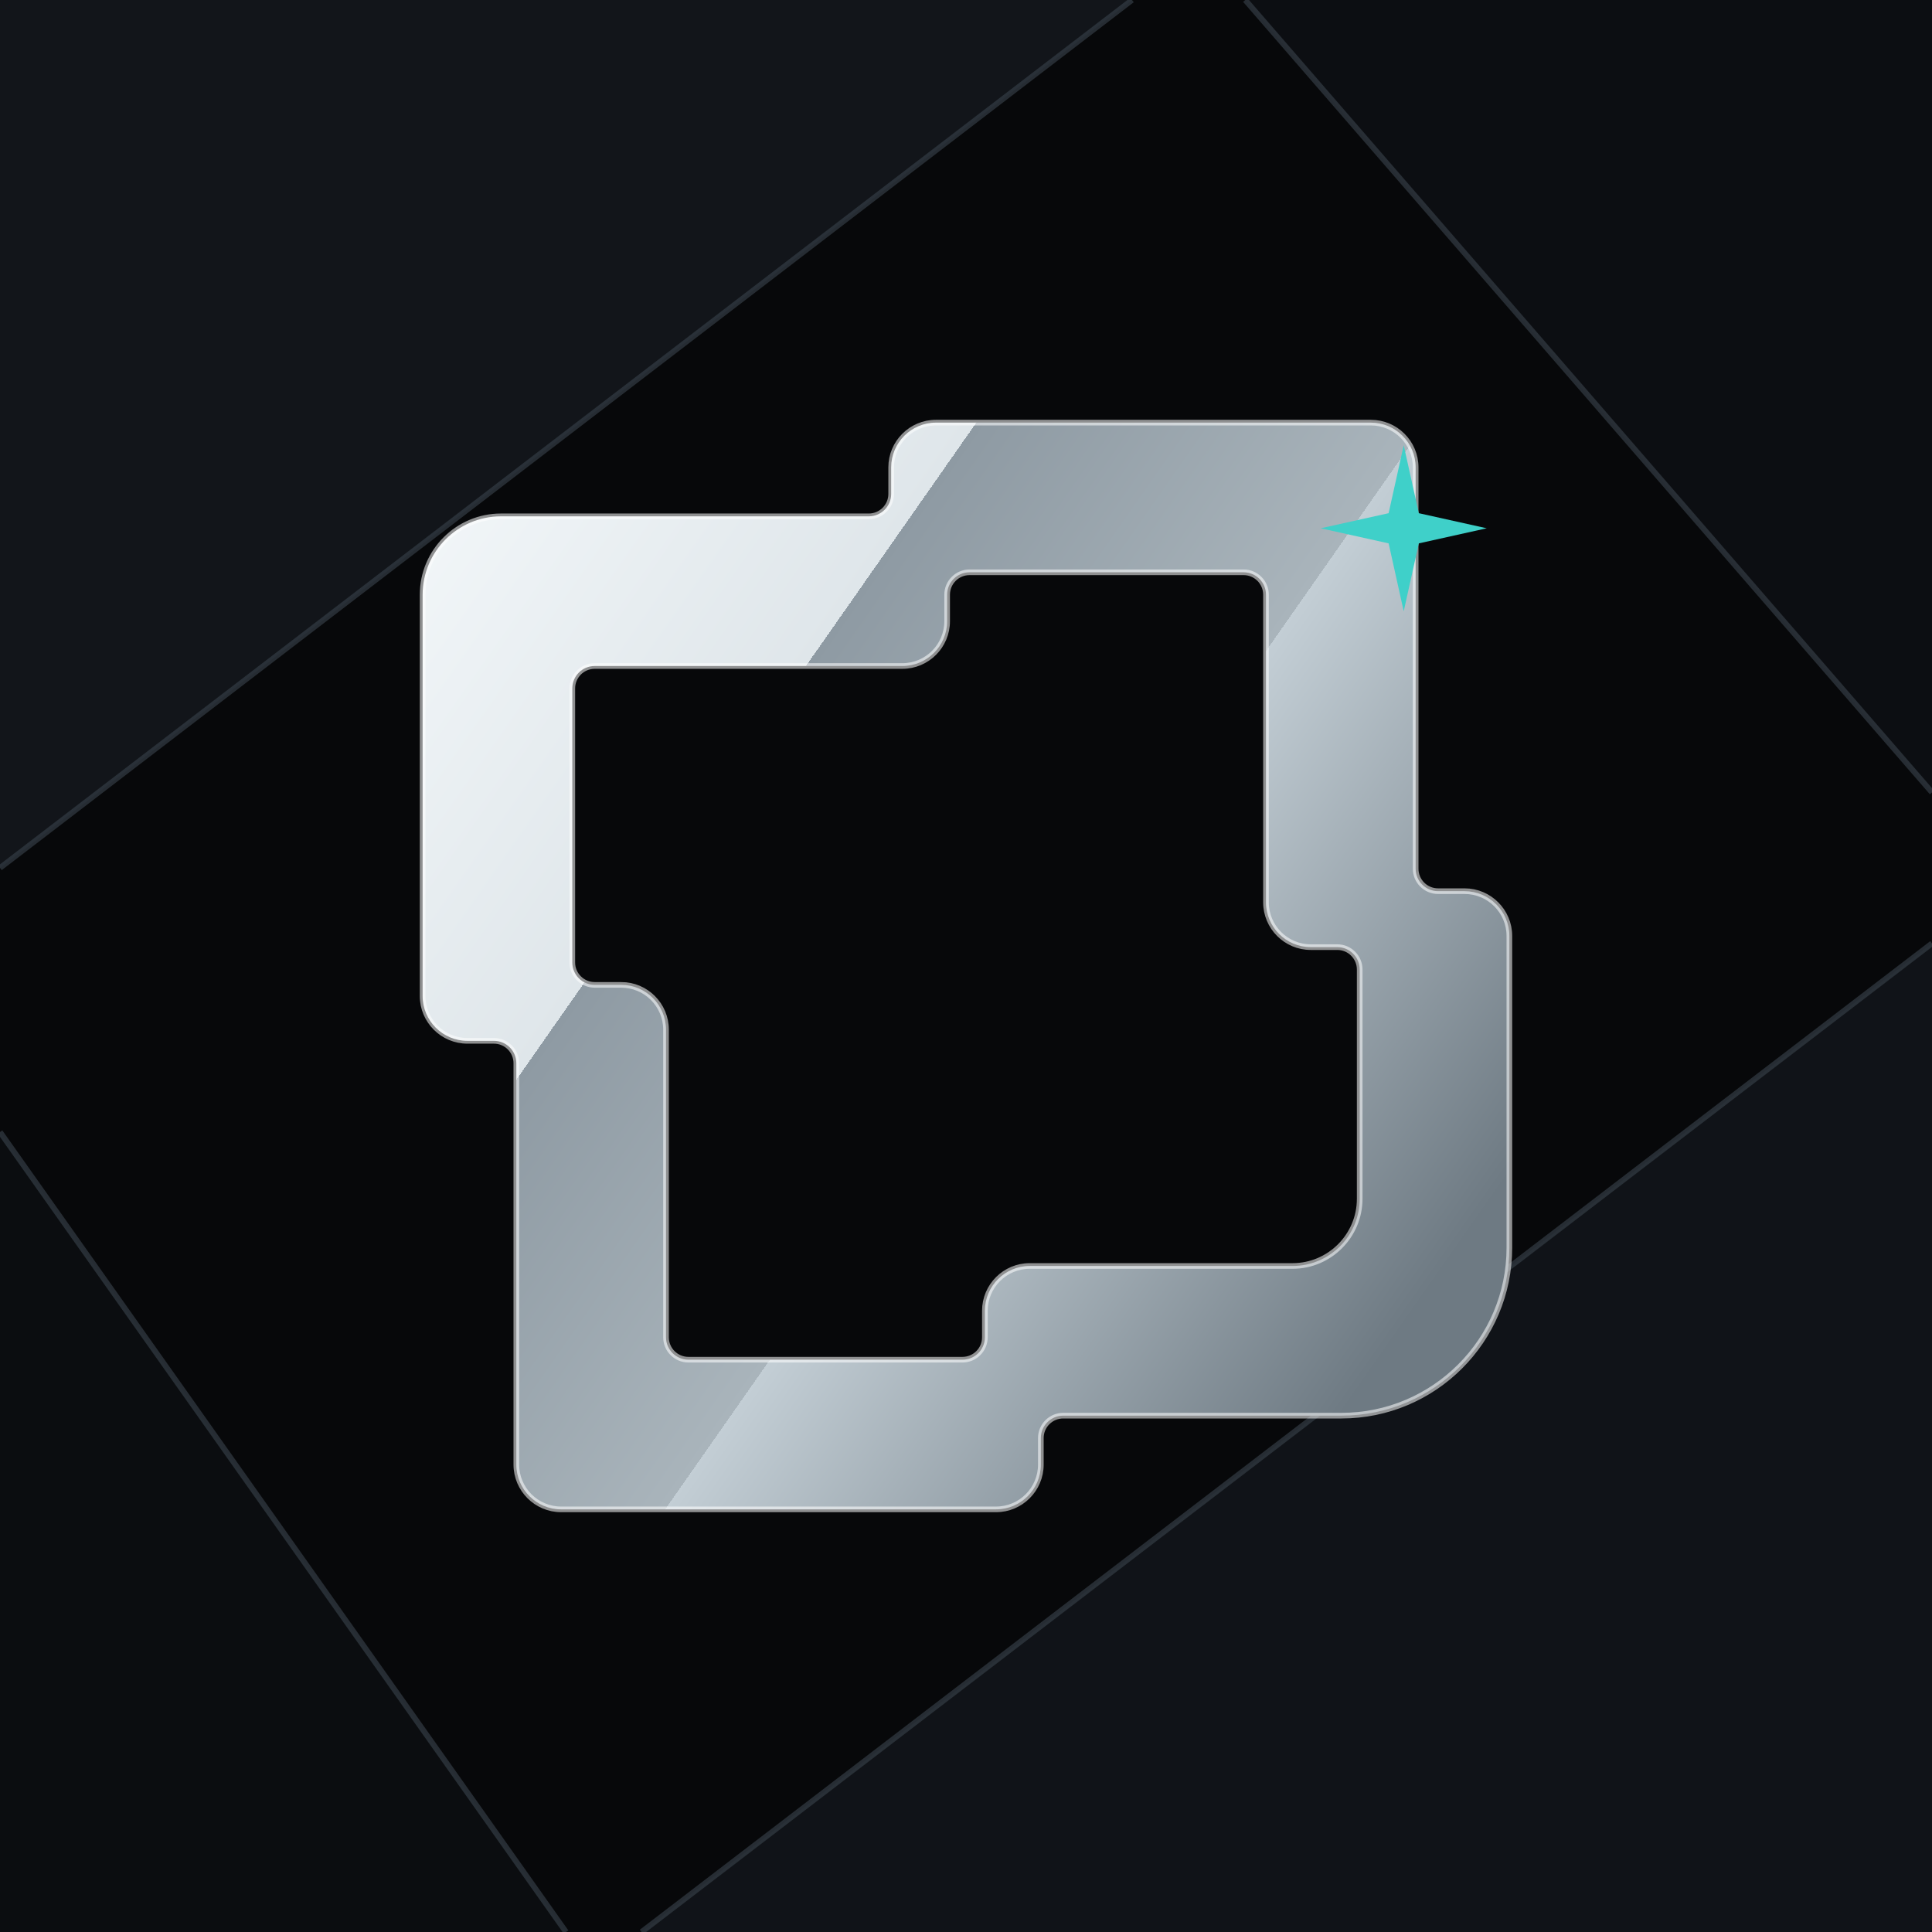
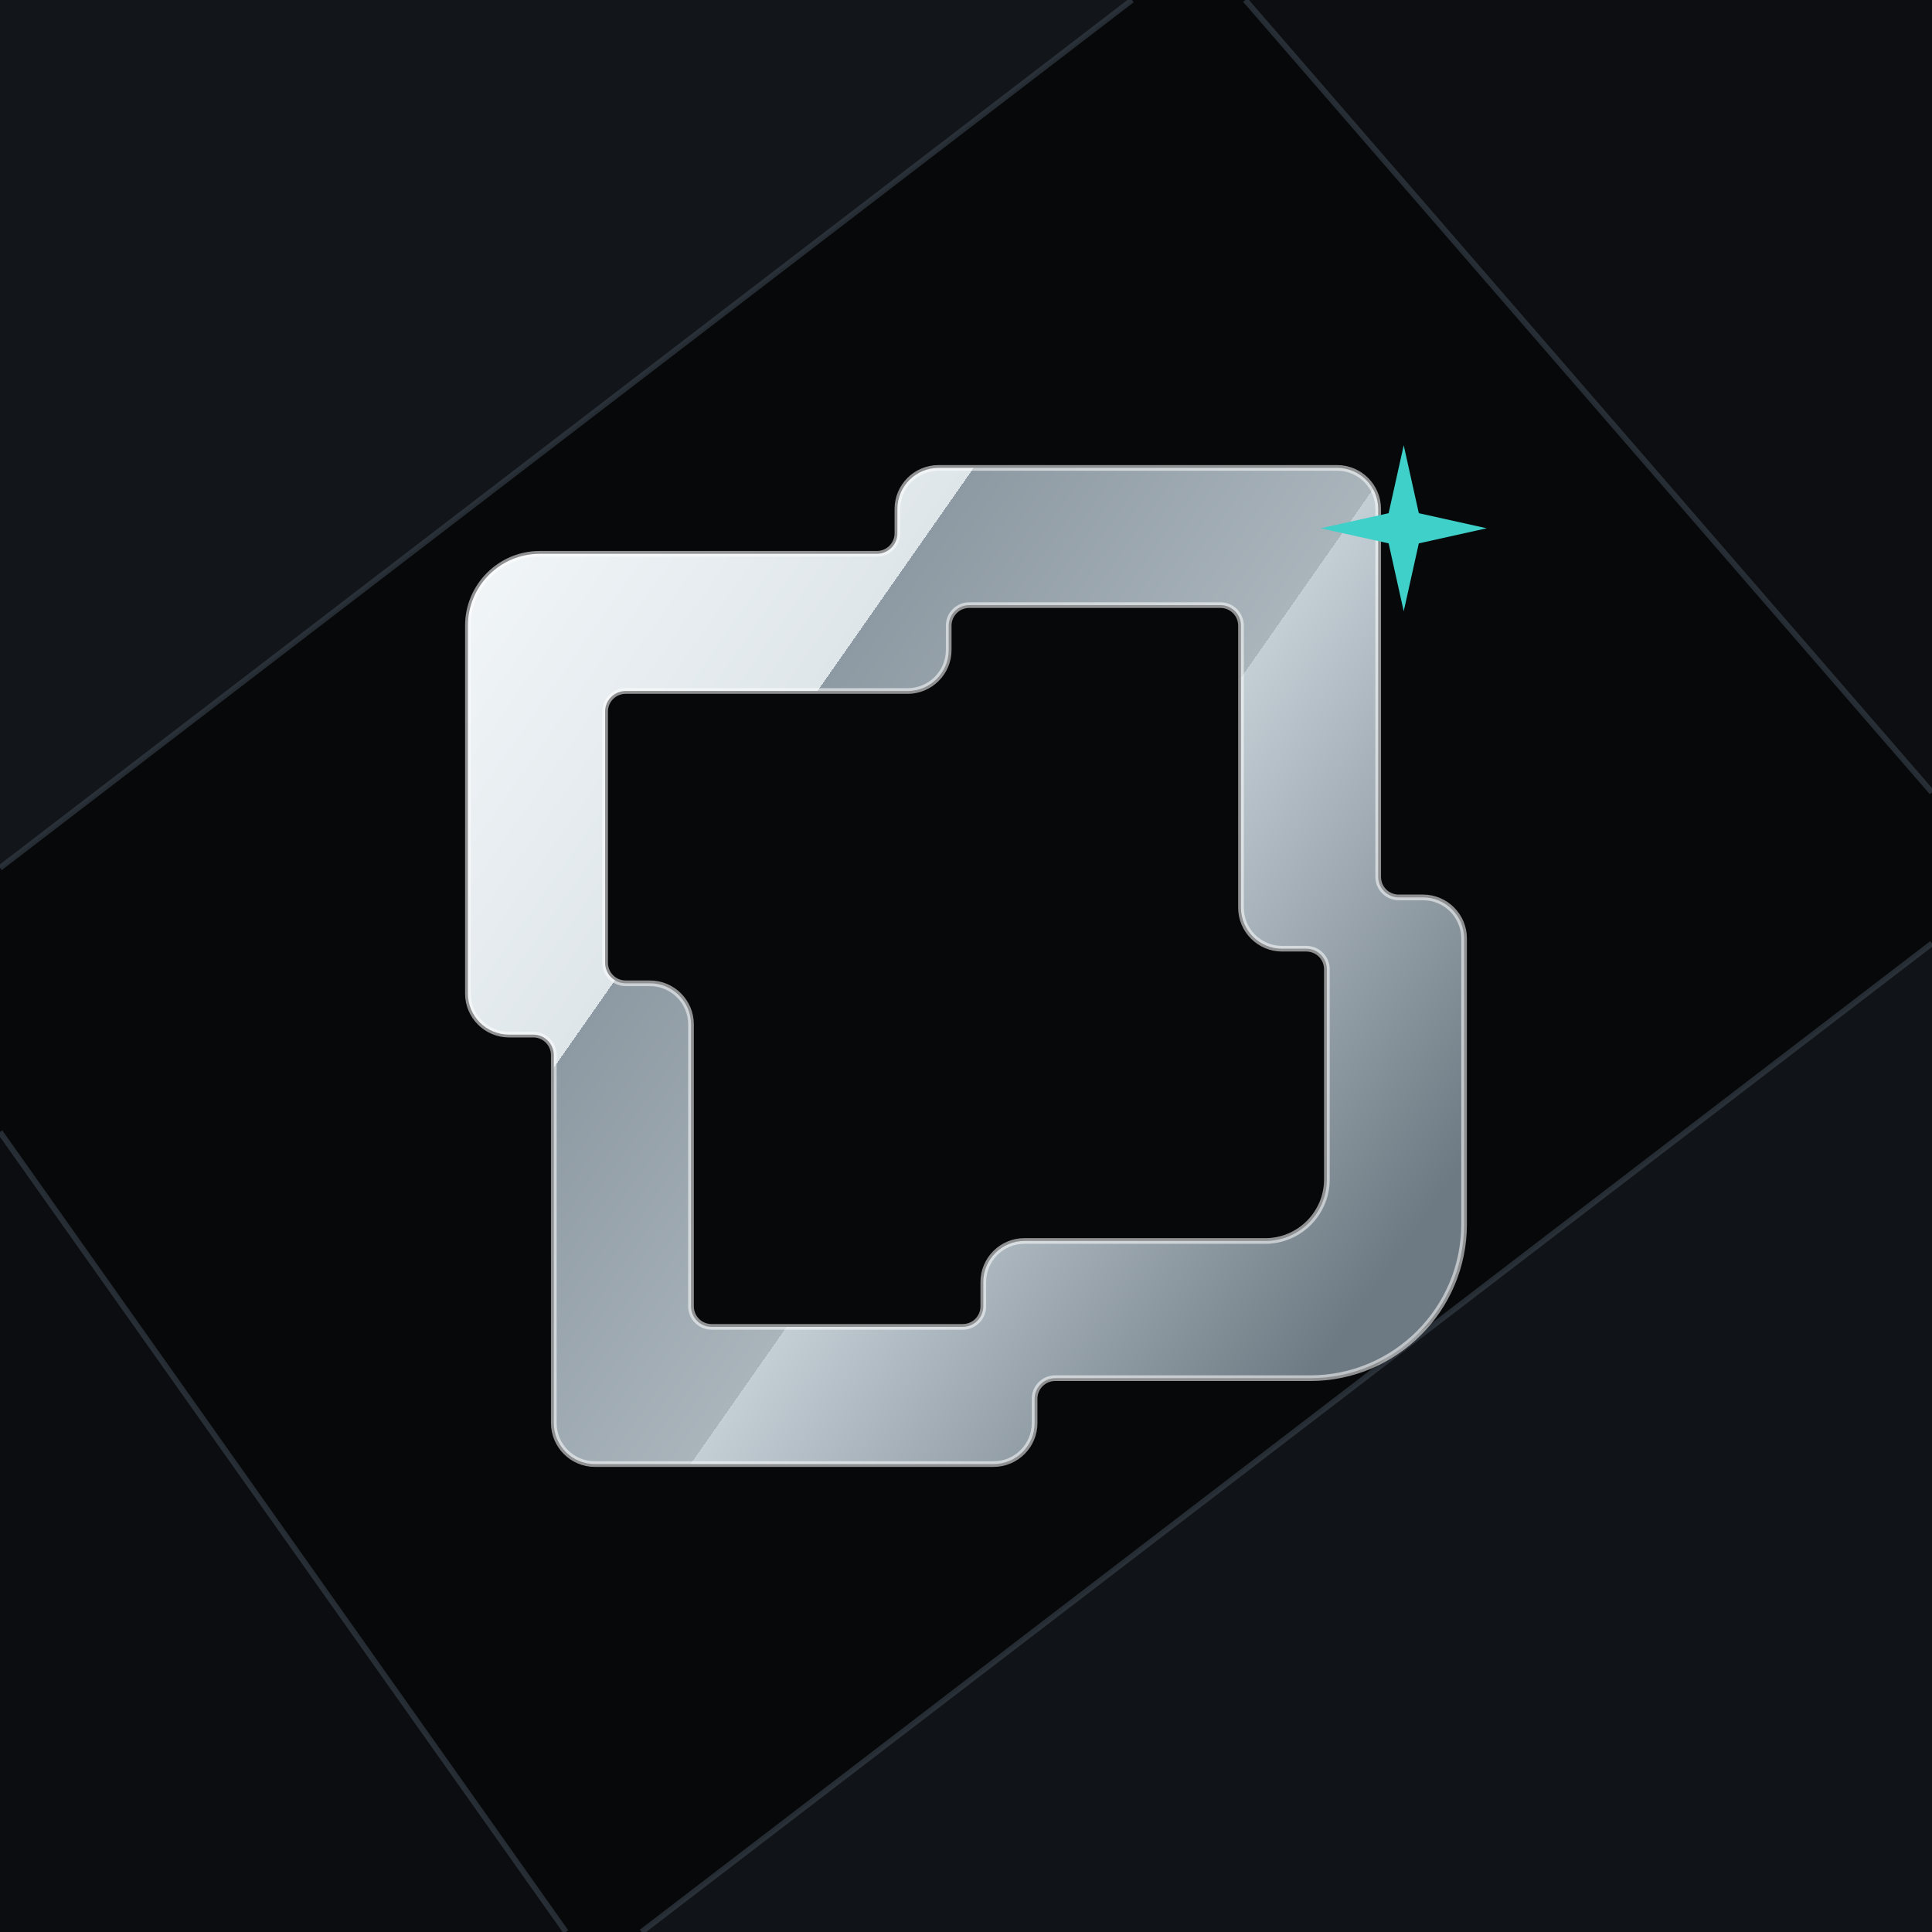
<svg xmlns="http://www.w3.org/2000/svg" viewBox="0 0 512 512" width="512" height="512">
  <defs>
-     <path id="obsidiana-iso" d="M224.919,110.004h-5.319c-2.476,0-4.487-2.011-4.487-4.487V25.081c0-4.947-4.027-8.973-8.973-8.973h-87.162c-4.947,0-8.973,4.027-8.973,8.973v5.319c0,2.476-2.011,4.487-4.487,4.487H31.811c-8.658,0-15.703,7.046-15.703,15.703v80.436c0,4.947,4.027,8.973,8.973,8.973h5.319c2.476,0,4.487,2.011,4.487,4.487v80.432c0,4.947,4.027,8.973,8.973,8.973h87.166c4.947,0,8.973-4.027,8.973-8.973v-5.319c0-2.476,2.011-4.487,4.487-4.487h55.755c18.556,0,33.65-15.094,33.65-33.65v-62.485c0-4.947-4.027-8.973-8.973-8.973ZM55.91,128.783h-5.319c-2.476,0-4.487-2.011-4.487-4.487v-54.927c0-2.476,2.011-4.487,4.487-4.487h61.657c4.947,0,8.973-4.027,8.973-8.973v-5.319c0-2.476,2.011-4.487,4.487-4.487h54.923c2.476,0,4.487,2.011,4.487,4.487v61.657c0,4.947,4.027,8.973,8.973,8.973h5.319c2.476,0,4.487,2.011,4.487,4.487v45.949c0,7.422-6.038,13.46-13.46,13.46h-52.679c-4.947,0-8.973,4.027-8.973,8.973v5.319c0,2.476-2.011,4.487-4.487,4.487h-54.927c-2.476,0-4.487-2.011-4.487-4.487v-61.653c0-4.947-4.027-8.973-8.973-8.973Z" transform="translate(90.699 90.699) scale(1.3224)" fill-rule="evenodd" />
+     <path id="obsidiana-iso" d="M224.919,110.004h-5.319c-2.476,0-4.487-2.011-4.487-4.487V25.081c0-4.947-4.027-8.973-8.973-8.973h-87.162c-4.947,0-8.973,4.027-8.973,8.973v5.319c0,2.476-2.011,4.487-4.487,4.487H31.811c-8.658,0-15.703,7.046-15.703,15.703v80.436c0,4.947,4.027,8.973,8.973,8.973h5.319c2.476,0,4.487,2.011,4.487,4.487v80.432c0,4.947,4.027,8.973,8.973,8.973h87.166c4.947,0,8.973-4.027,8.973-8.973v-5.319c0-2.476,2.011-4.487,4.487-4.487h55.755c18.556,0,33.65-15.094,33.65-33.65v-62.485c0-4.947-4.027-8.973-8.973-8.973ZM55.91,128.783h-5.319c-2.476,0-4.487-2.011-4.487-4.487v-54.927c0-2.476,2.011-4.487,4.487-4.487h61.657c4.947,0,8.973-4.027,8.973-8.973v-5.319c0-2.476,2.011-4.487,4.487-4.487h54.923c2.476,0,4.487,2.011,4.487,4.487v61.657c0,4.947,4.027,8.973,8.973,8.973h5.319c2.476,0,4.487,2.011,4.487,4.487v45.949c0,7.422-6.038,13.46-13.46,13.46h-52.679c-4.947,0-8.973,4.027-8.973,8.973v5.319c0,2.476-2.011,4.487-4.487,4.487h-54.927c-2.476,0-4.487-2.011-4.487-4.487v-61.653c0-4.947-4.027-8.973-8.973-8.973Z" transform="translate(104.474 104.474) scale(1.2122)" fill-rule="evenodd" />
    <linearGradient id="obsidiana-fac" x1="0" y1="0" x2="1" y2=".7">
      <stop offset=".0" stop-color="#f4f8fa" />
      <stop offset=".34" stop-color="#dfe6ea" />
      <stop offset=".34" stop-color="#8e9aa3" />
      <stop offset=".62" stop-color="#a9b4bb" />
      <stop offset=".62" stop-color="#c3ced5" />
      <stop offset="1" stop-color="#6e7a83" />
    </linearGradient>
  </defs>
  <rect width="512" height="512" fill="#07080a" />
  <path d="M0 0H300L0 230Z" fill="#12151a" />
  <path d="M512 512H170L512 250Z" fill="#101318" />
  <path d="M512 0V210L330 0Z" fill="#0c0e12" />
  <path d="M0 512V300L150 512Z" fill="#0b0d10" />
  <path d="M300 0L0 230M170 512L512 250M330 0L512 210M0 300L150 512" stroke="#333c44" stroke-width="1.5" opacity=".7" />
-   <use href="#obsidiana-iso" fill="url(#obsidiana-fac)" stroke="#ffffff" stroke-opacity=".55" stroke-width="1.13" />
+   <use href="#obsidiana-iso" fill="url(#obsidiana-fac)" stroke="#ffffff" stroke-opacity=".55" stroke-width="1.24" />
  <g transform="translate(372 140)" fill="#3fd0c9">
    <path d="M0 -22L4 -4L22 0L4 4L0 22L-4 4L-22 0L-4 -4Z" />
  </g>
</svg>
